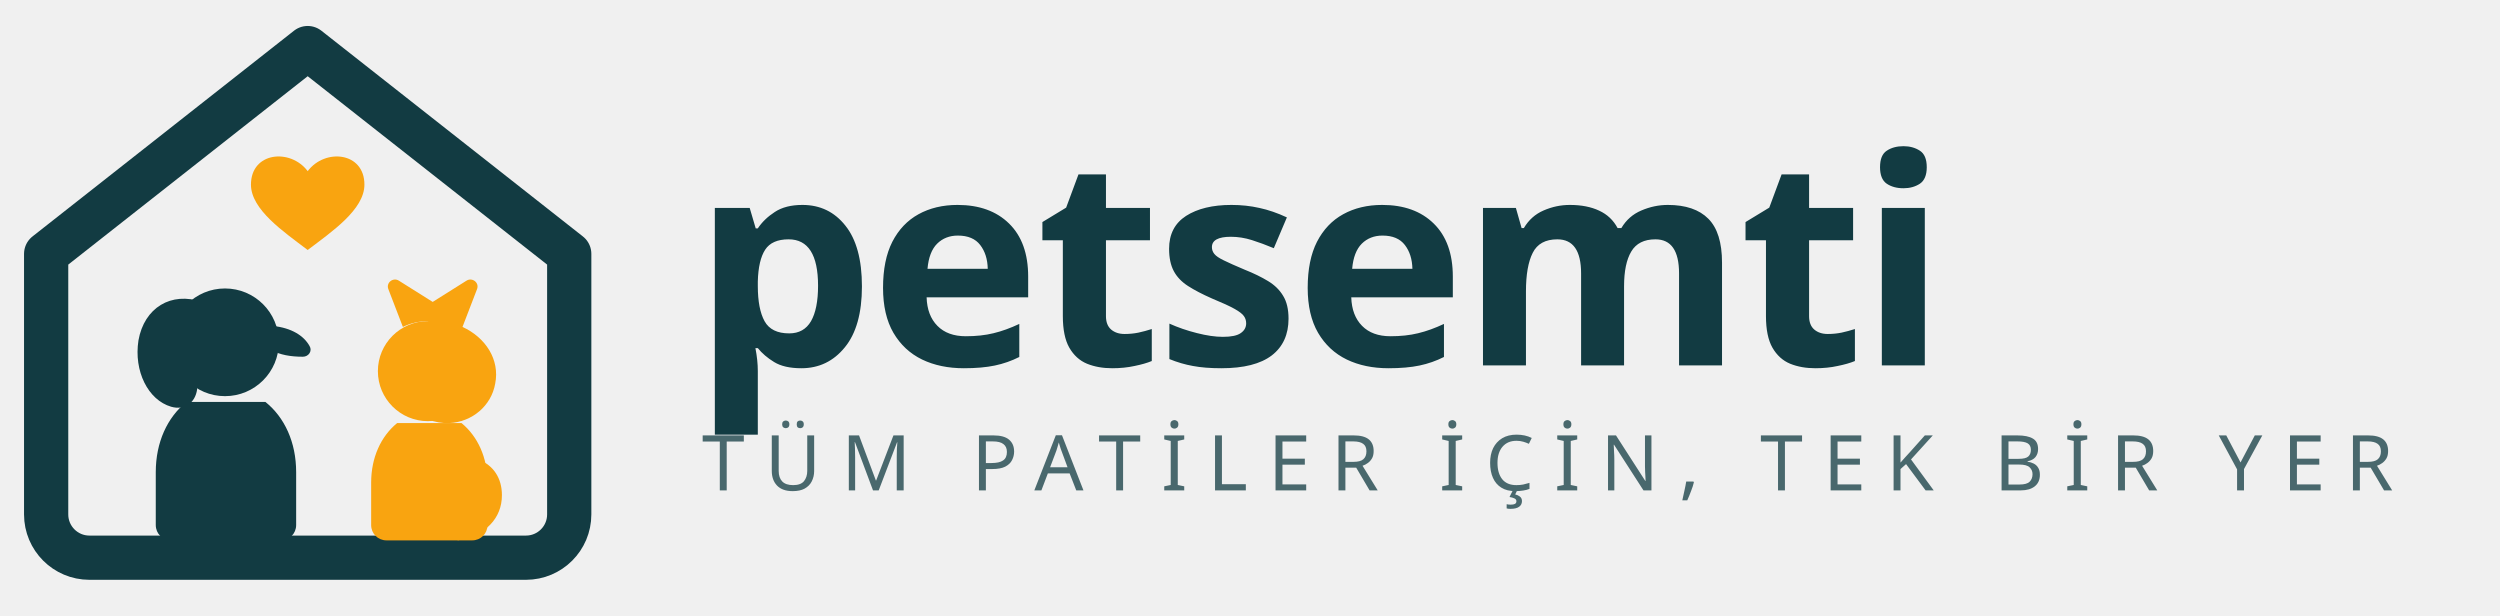
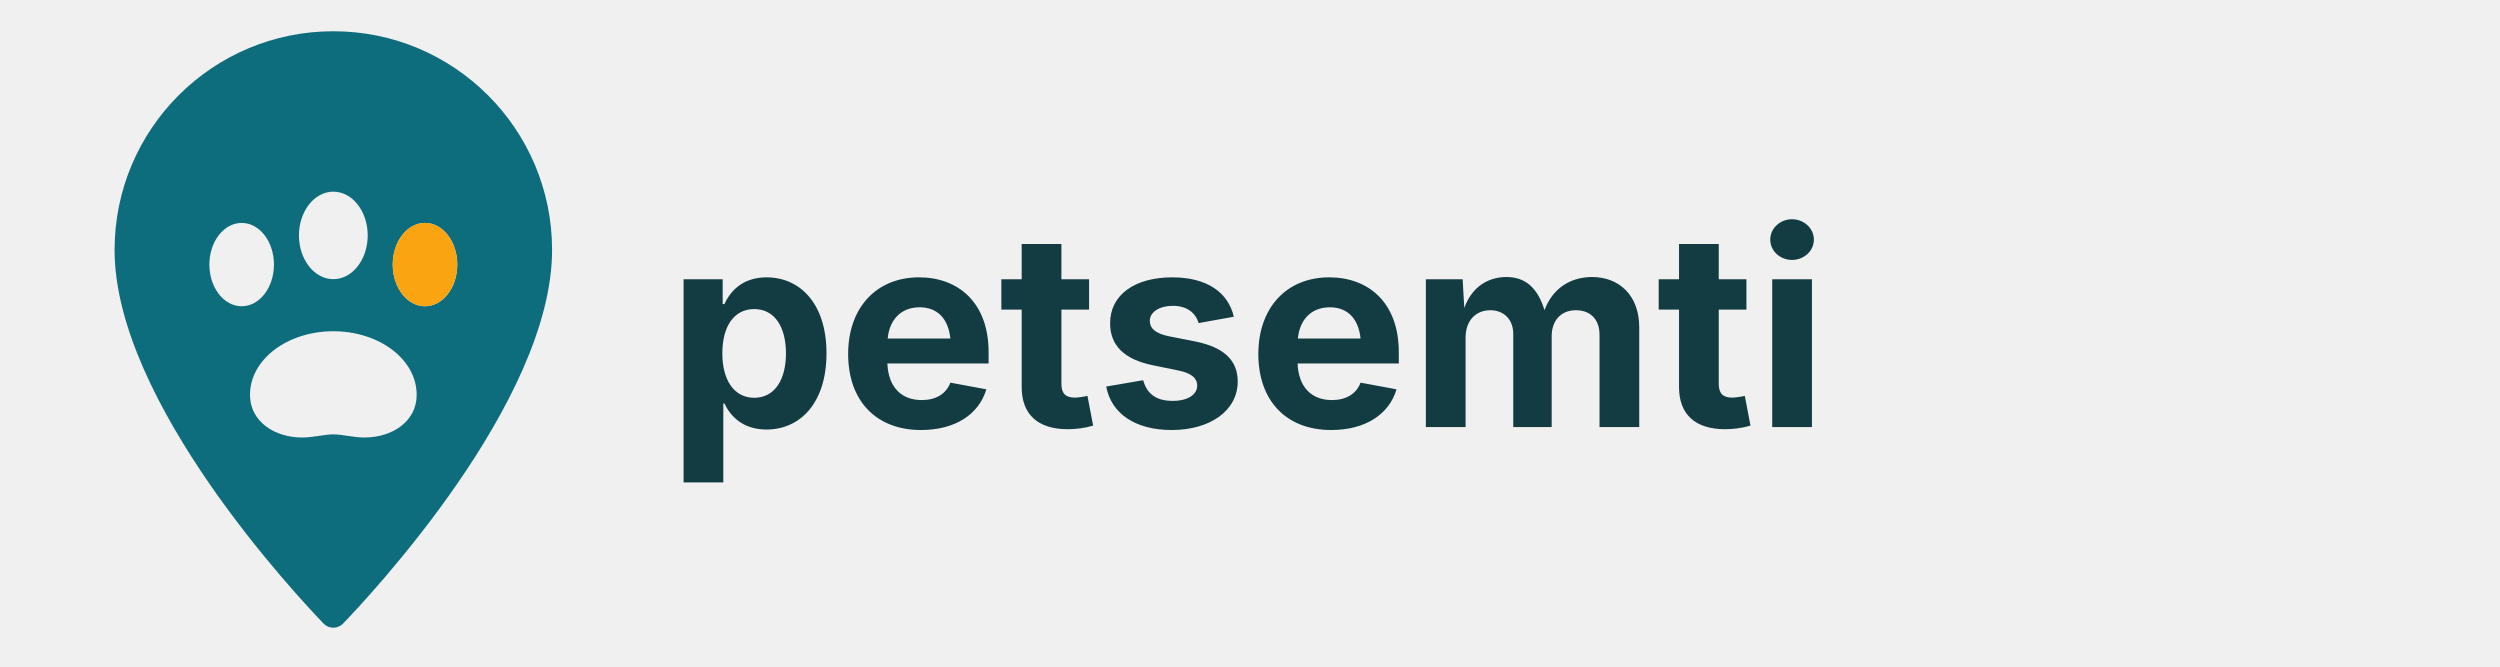
- <svg xmlns="http://www.w3.org/2000/svg" viewBox="0 0 260 64" width="260" height="64" role="img" aria-label="PetSemti — Tüm patiler için, tek bir yer">
-   <g transform="translate(0,0)">
-     <path d="M32 5 4.8 26.4v27.1A4.5 4.5 0 0 0 9.3 58h45.4a4.5 4.5 0 0 0 4.5-4.5V26.4L32 5Z" fill="none" stroke="#123B42" stroke-width="4.6" stroke-linejoin="round" />
-     <path d="M32 17.8c-1.8-2.4-5.9-2-5.9 1.4 0 2.6 3.4 4.9 5.9 6.8 2.5-1.9 5.9-4.2 5.9-6.8 0-3.4-4.1-3.8-5.9-1.4Z" fill="#F9A410" />
-     <g fill="#123B42">
-       <path d="M21 31.4c-3.2-1.1-6 .6-6.6 4-.5 3.2 1 6.2 3.4 6.9 1.4.4 2.5-.4 2.7-1.8Z" />
-       <path d="M19.4 41.8c-2 1.6-3.2 4.2-3.2 7.3v5.5c0 .9.7 1.6 1.6 1.6h11.4c.9 0 1.6-.7 1.6-1.6v-5.5c0-3.1-1.2-5.7-3.2-7.3Z" />
-       <circle cx="23.4" cy="35.6" r="5.6" />
-       <path d="M28.4 33.9c1.9.2 3.2 1 3.8 2.1.3.5-.1 1.1-.7 1.1-1.3 0-2.4-.2-3.3-.7Z" />
-     </g>
-     <g fill="#F9A410">
-       <path d="M47.6 56.2c2.9-.5 4.6-2.3 4.6-4.7 0-1.8-.9-3.1-2.4-3.7-.8-.3-1.6.2-1.7.9-.1.7.2 1.3.9 1.6.5.2.8.6.8 1.1 0 .9-.7 1.5-2.2 1.8Z" />
-       <path d="M41.3 44c-1.7 1.4-2.7 3.6-2.7 6.2v4.4c0 .9.7 1.6 1.6 1.6h8.9c.9 0 1.6-.7 1.6-1.6v-4.4c0-2.6-1-4.8-2.7-6.2Z" />
-       <path d="M44.5 33.4c-.9 0-1.8.2-2.6.6l-1.5-3.9c-.3-.7.5-1.3 1.1-.9l3.5 2.2 3.5-2.2c.6-.4 1.4.2 1.1.9l-1.5 3.9c2.4 1.1 3.9 3.4 3.4 5.9-.4 2.3-2.4 4-4.8 4.1-3 .1-5.5-2.3-5.5-5.2 0-2.3 1.5-4.3 3.6-5Z" />
-       <circle cx="44.5" cy="38.6" r="5.2" />
-     </g>
-   </g>
-   <text x="72" y="38" font-family="Poppins, 'Segoe UI', system-ui, sans-serif" font-size="30" font-weight="700" fill="#123B42" letter-spacing="-0.5">petsemti</text>
-   <text x="73" y="51" font-family="Poppins, 'Segoe UI', system-ui, sans-serif" font-size="8" font-weight="500" fill="#123B42" letter-spacing="2.1" opacity=".75">TÜM PATİLER İÇİN, TEK BİR YER</text>
+ <svg xmlns="http://www.w3.org/2000/svg" viewBox="0 0 240 64" width="240" height="64">
+   <mask id="p">
+     <rect width="64" height="64" fill="#fff" />
+     <path d="M32 31.8c-4.4 0-8 2.7-8 6.1 0 2.6 2.4 4.1 5 4.1 1.1 0 2.1-.3 3-.3s1.9.3 3 .3c2.6 0 5-1.5 5-4.1 0-3.4-3.6-6.1-8-6.1Z" fill="#000" />
+     <ellipse cx="23.2" cy="25.4" rx="3.1" ry="4" fill="#000" />
+     <ellipse cx="32" cy="22.6" rx="3.3" ry="4.2" fill="#000" />
+     <ellipse cx="40.8" cy="25.4" rx="3.1" ry="4" fill="#000" />
+   </mask>
+   <path d="M32 3C20.4 3 11 12.4 11 24c0 14.6 17.6 33.3 20.1 35.9a1.3 1.3 0 0 0 1.8 0C35.4 57.3 53 38.6 53 24 53 12.4 43.6 3 32 3Z" fill="#0E6D7C" mask="url(#p)" />
+   <ellipse cx="40.8" cy="25.4" rx="3.1" ry="4" fill="#F9A410" />
+   <text x="64" y="41" font-family="Outfit, Inter, system-ui, sans-serif" font-size="26" font-weight="700" fill="#123B42">petsemti</text>
</svg>
